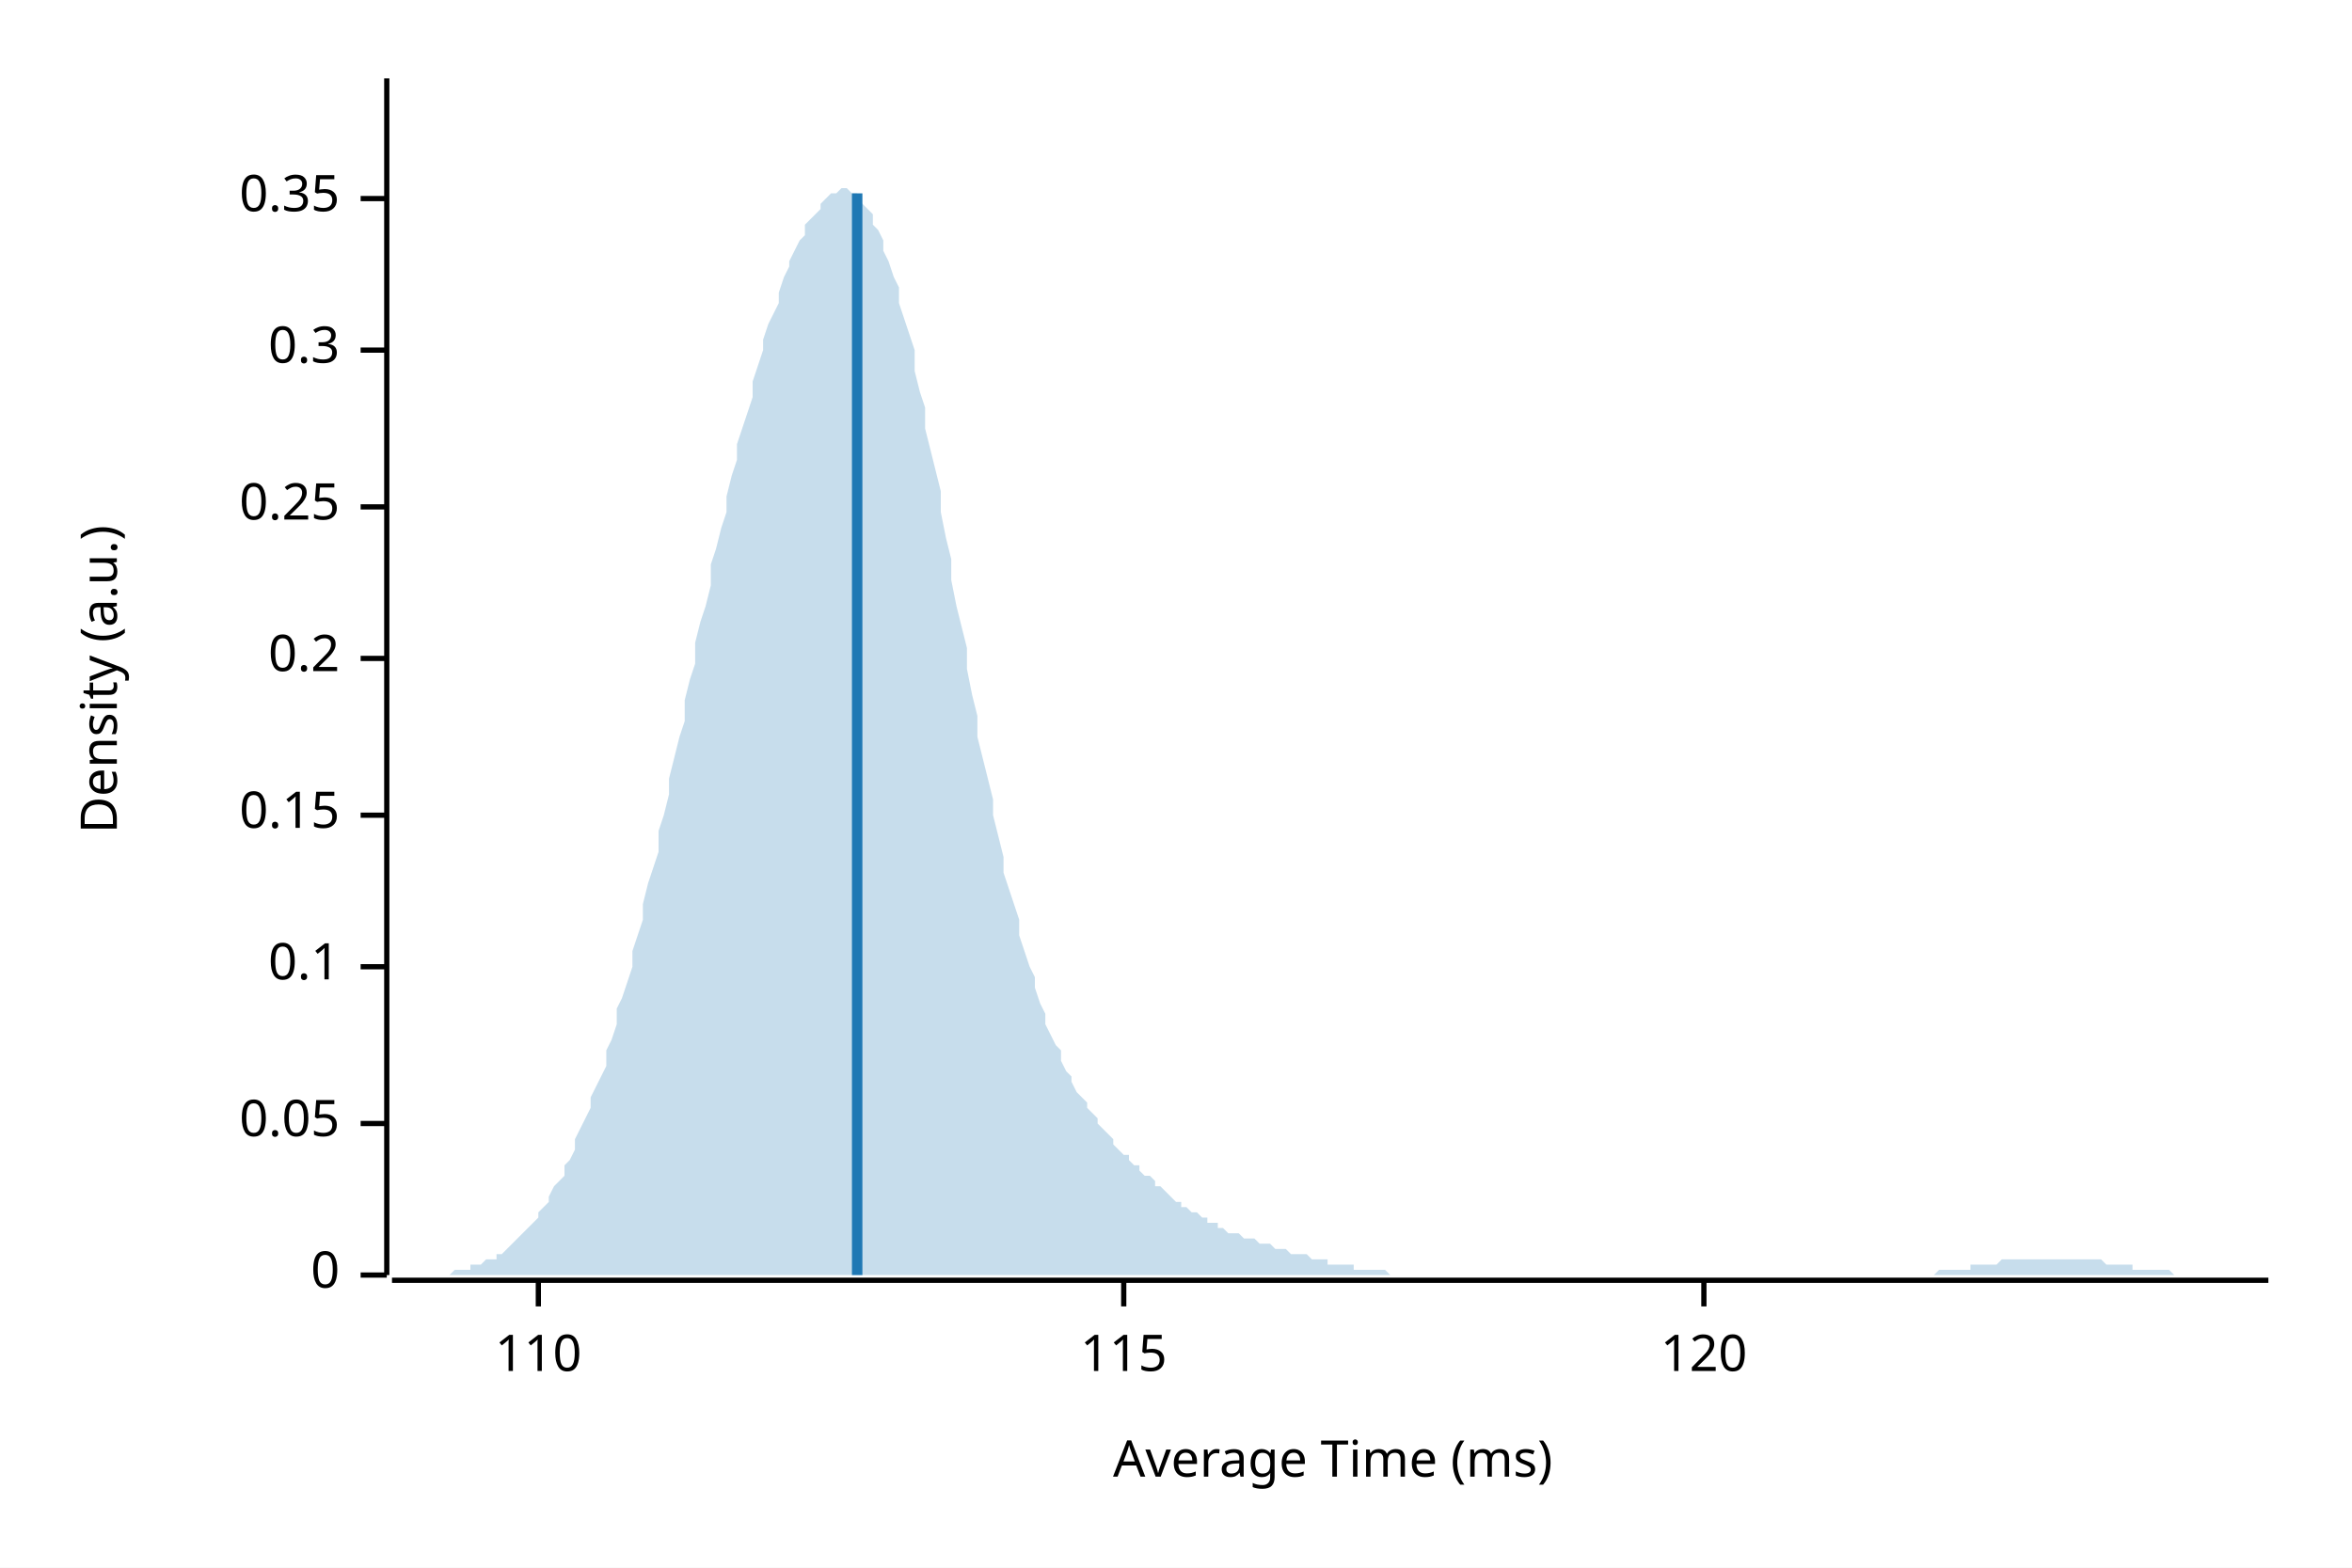
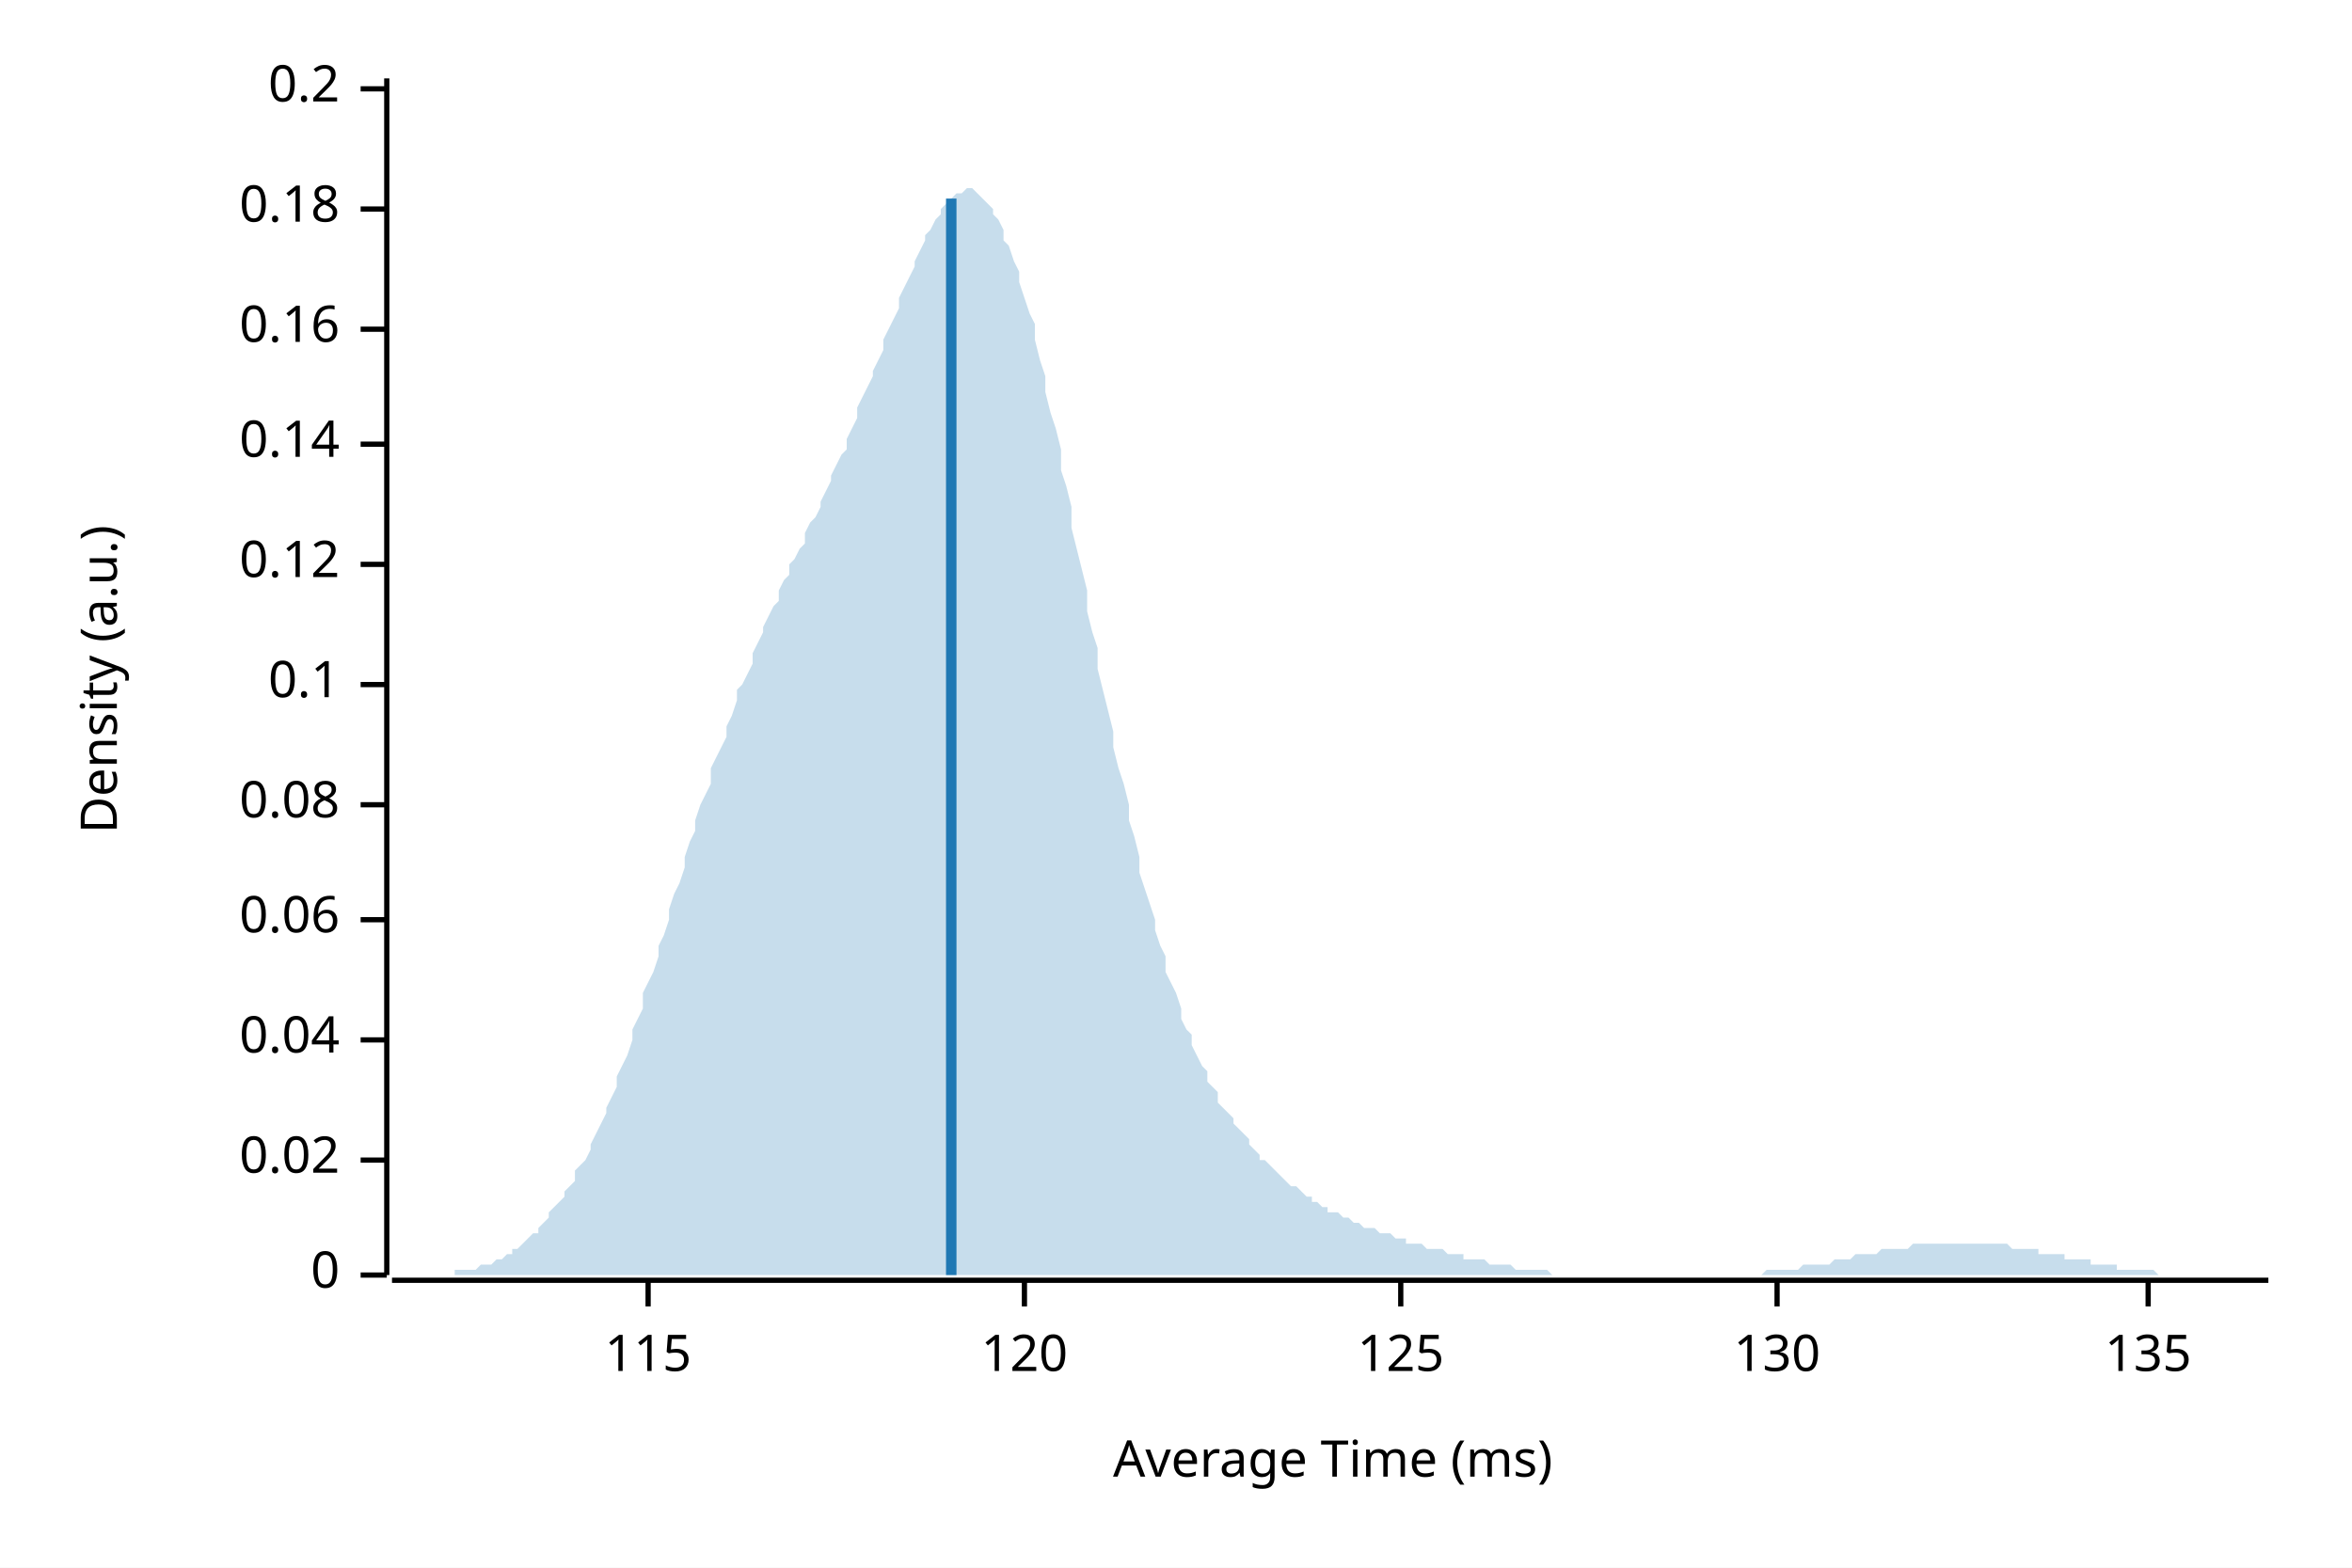
<svg xmlns="http://www.w3.org/2000/svg" width="450" height="300" viewBox="0 0 450 300">
  <rect width="100%" height="100%" fill="white" />
  <text x="15" y="130" dy="0.76em" text-anchor="middle" font-family="sans-serif" font-size="9.677" opacity="1" fill="#000000" transform="rotate(270, 15, 130)">
Density (a.u.)
</text>
  <text x="255" y="285" dy="-0.5ex" text-anchor="middle" font-family="sans-serif" font-size="9.677" opacity="1" fill="#000000">
Average Time (ms)
</text>
  <polyline fill="none" opacity="1" stroke="#000000" stroke-width="1" points="74,15 74,244 " />
  <text x="65" y="244" dy="0.5ex" text-anchor="end" font-family="sans-serif" font-size="9.677" opacity="1" fill="#000000">
0
</text>
  <polyline fill="none" opacity="1" stroke="#000000" stroke-width="1" points="69,244 74,244 " />
-   <text x="65" y="215" dy="0.5ex" text-anchor="end" font-family="sans-serif" font-size="9.677" opacity="1" fill="#000000">
- 0.05
+   <text x="65" y="222" dy="0.5ex" text-anchor="end" font-family="sans-serif" font-size="9.677" opacity="1" fill="#000000">
+ 0.02
</text>
-   <polyline fill="none" opacity="1" stroke="#000000" stroke-width="1" points="69,215 74,215 " />
-   <text x="65" y="185" dy="0.5ex" text-anchor="end" font-family="sans-serif" font-size="9.677" opacity="1" fill="#000000">
+   <polyline fill="none" opacity="1" stroke="#000000" stroke-width="1" points="69,222 74,222 " />
+   <text x="65" y="199" dy="0.5ex" text-anchor="end" font-family="sans-serif" font-size="9.677" opacity="1" fill="#000000">
+ 0.04
+ </text>
+   <polyline fill="none" opacity="1" stroke="#000000" stroke-width="1" points="69,199 74,199 " />
+   <text x="65" y="176" dy="0.5ex" text-anchor="end" font-family="sans-serif" font-size="9.677" opacity="1" fill="#000000">
+ 0.06
+ </text>
+   <polyline fill="none" opacity="1" stroke="#000000" stroke-width="1" points="69,176 74,176 " />
+   <text x="65" y="154" dy="0.5ex" text-anchor="end" font-family="sans-serif" font-size="9.677" opacity="1" fill="#000000">
+ 0.08
+ </text>
+   <polyline fill="none" opacity="1" stroke="#000000" stroke-width="1" points="69,154 74,154 " />
+   <text x="65" y="131" dy="0.5ex" text-anchor="end" font-family="sans-serif" font-size="9.677" opacity="1" fill="#000000">
0.1
</text>
-   <polyline fill="none" opacity="1" stroke="#000000" stroke-width="1" points="69,185 74,185 " />
-   <text x="65" y="156" dy="0.5ex" text-anchor="end" font-family="sans-serif" font-size="9.677" opacity="1" fill="#000000">
- 0.15
+   <polyline fill="none" opacity="1" stroke="#000000" stroke-width="1" points="69,131 74,131 " />
+   <text x="65" y="108" dy="0.5ex" text-anchor="end" font-family="sans-serif" font-size="9.677" opacity="1" fill="#000000">
+ 0.12
</text>
-   <polyline fill="none" opacity="1" stroke="#000000" stroke-width="1" points="69,156 74,156 " />
-   <text x="65" y="126" dy="0.5ex" text-anchor="end" font-family="sans-serif" font-size="9.677" opacity="1" fill="#000000">
+   <polyline fill="none" opacity="1" stroke="#000000" stroke-width="1" points="69,108 74,108 " />
+   <text x="65" y="85" dy="0.5ex" text-anchor="end" font-family="sans-serif" font-size="9.677" opacity="1" fill="#000000">
+ 0.14
+ </text>
+   <polyline fill="none" opacity="1" stroke="#000000" stroke-width="1" points="69,85 74,85 " />
+   <text x="65" y="63" dy="0.5ex" text-anchor="end" font-family="sans-serif" font-size="9.677" opacity="1" fill="#000000">
+ 0.16
+ </text>
+   <polyline fill="none" opacity="1" stroke="#000000" stroke-width="1" points="69,63 74,63 " />
+   <text x="65" y="40" dy="0.5ex" text-anchor="end" font-family="sans-serif" font-size="9.677" opacity="1" fill="#000000">
+ 0.18
+ </text>
+   <polyline fill="none" opacity="1" stroke="#000000" stroke-width="1" points="69,40 74,40 " />
+   <text x="65" y="17" dy="0.5ex" text-anchor="end" font-family="sans-serif" font-size="9.677" opacity="1" fill="#000000">
0.2
</text>
-   <polyline fill="none" opacity="1" stroke="#000000" stroke-width="1" points="69,126 74,126 " />
-   <text x="65" y="97" dy="0.5ex" text-anchor="end" font-family="sans-serif" font-size="9.677" opacity="1" fill="#000000">
- 0.25
- </text>
-   <polyline fill="none" opacity="1" stroke="#000000" stroke-width="1" points="69,97 74,97 " />
-   <text x="65" y="67" dy="0.5ex" text-anchor="end" font-family="sans-serif" font-size="9.677" opacity="1" fill="#000000">
- 0.3
- </text>
-   <polyline fill="none" opacity="1" stroke="#000000" stroke-width="1" points="69,67 74,67 " />
-   <text x="65" y="38" dy="0.5ex" text-anchor="end" font-family="sans-serif" font-size="9.677" opacity="1" fill="#000000">
- 0.35
- </text>
-   <polyline fill="none" opacity="1" stroke="#000000" stroke-width="1" points="69,38 74,38 " />
+   <polyline fill="none" opacity="1" stroke="#000000" stroke-width="1" points="69,17 74,17 " />
  <polyline fill="none" opacity="1" stroke="#000000" stroke-width="1" points="75,245 434,245 " />
-   <text x="103" y="255" dy="0.76em" text-anchor="middle" font-family="sans-serif" font-size="9.677" opacity="1" fill="#000000">
- 110
- </text>
-   <polyline fill="none" opacity="1" stroke="#000000" stroke-width="1" points="103,245 103,250 " />
-   <text x="215" y="255" dy="0.76em" text-anchor="middle" font-family="sans-serif" font-size="9.677" opacity="1" fill="#000000">
+   <text x="124" y="255" dy="0.76em" text-anchor="middle" font-family="sans-serif" font-size="9.677" opacity="1" fill="#000000">
115
</text>
-   <polyline fill="none" opacity="1" stroke="#000000" stroke-width="1" points="215,245 215,250 " />
-   <text x="326" y="255" dy="0.76em" text-anchor="middle" font-family="sans-serif" font-size="9.677" opacity="1" fill="#000000">
+   <polyline fill="none" opacity="1" stroke="#000000" stroke-width="1" points="124,245 124,250 " />
+   <text x="196" y="255" dy="0.76em" text-anchor="middle" font-family="sans-serif" font-size="9.677" opacity="1" fill="#000000">
120
</text>
-   <polyline fill="none" opacity="1" stroke="#000000" stroke-width="1" points="326,245 326,250 " />
-   <polygon opacity="0.25" fill="#1F78B4" points="75,244 75,244 76,244 77,244 77,244 78,244 79,244 80,244 80,244 81,244 82,244 82,244 83,244 84,244 85,244 85,244 86,244 87,243 87,243 88,243 89,243 90,243 90,242 91,242 92,242 92,242 93,241 94,241 95,241 95,240 96,240 97,239 98,238 98,238 99,237 100,236 100,236 101,235 102,234 103,233 103,232 104,231 105,230 105,229 106,227 107,226 108,225 108,223 109,222 110,220 110,218 111,216 112,214 113,212 113,210 114,208 115,206 116,204 116,201 117,199 118,196 118,193 119,191 120,188 121,185 121,182 122,179 123,176 123,173 124,169 125,166 126,163 126,159 127,156 128,152 128,149 129,145 130,141 131,138 131,134 132,130 133,127 133,123 134,119 135,116 136,112 136,108 137,105 138,101 139,98 139,95 140,91 141,88 141,85 142,82 143,79 144,76 144,73 145,70 146,67 146,65 147,62 148,60 149,58 149,56 150,53 151,51 151,50 152,48 153,46 154,45 154,43 155,42 156,41 157,40 157,39 158,38 159,37 159,37 160,37 161,36 162,36 162,36 163,37 164,37 164,38 165,39 166,40 167,41 167,43 168,44 169,46 169,48 170,50 171,53 172,55 172,58 173,61 174,64 175,67 175,71 176,75 177,78 177,82 178,86 179,90 180,94 180,98 181,103 182,107 182,111 183,116 184,120 185,124 185,128 186,133 187,137 187,141 188,145 189,149 190,153 190,156 191,160 192,164 192,167 193,170 194,173 195,176 195,179 196,182 197,185 198,187 198,189 199,192 200,194 200,196 201,198 202,200 203,201 203,203 204,205 205,206 205,207 206,209 207,210 208,211 208,212 209,213 210,214 210,215 211,216 212,217 213,218 213,219 214,220 215,221 216,221 216,222 217,223 218,223 218,224 219,225 220,225 221,226 221,227 222,227 223,228 223,228 224,229 225,230 226,230 226,231 227,231 228,232 228,232 229,232 230,233 231,233 231,234 232,234 233,234 233,235 234,235 235,236 236,236 236,236 237,236 238,237 239,237 239,237 240,237 241,238 241,238 242,238 243,238 244,239 244,239 245,239 246,239 246,239 247,240 248,240 249,240 249,240 250,240 251,241 251,241 252,241 253,241 254,241 254,242 255,242 256,242 257,242 257,242 258,242 259,242 259,243 260,243 261,243 262,243 262,243 263,243 264,243 264,243 265,243 266,244 267,244 267,244 268,244 269,244 269,244 270,244 271,244 272,244 272,244 273,244 274,244 275,244 275,244 276,244 277,244 277,244 278,244 279,244 280,244 280,244 281,244 282,244 282,244 283,244 284,244 285,244 285,244 286,244 287,244 287,244 288,244 289,244 290,244 290,244 291,244 292,244 292,244 293,244 294,244 295,244 295,244 296,244 297,244 298,244 298,244 299,244 300,244 300,244 301,244 302,244 303,244 303,244 304,244 305,244 305,244 306,244 307,244 308,244 308,244 309,244 310,244 310,244 311,244 312,244 313,244 313,244 314,244 315,244 316,244 316,244 317,244 318,244 318,244 319,244 320,244 321,244 321,244 322,244 323,244 323,244 324,244 325,244 326,244 326,244 327,244 328,244 328,244 329,244 330,244 331,244 331,244 332,244 333,244 333,244 334,244 335,244 336,244 336,244 337,244 338,244 339,244 339,244 340,244 341,244 341,244 342,244 343,244 344,244 344,244 345,244 346,244 346,244 347,244 348,244 349,244 349,244 350,244 351,244 351,244 352,244 353,244 354,244 354,244 355,244 356,244 357,244 357,244 358,244 359,244 359,244 360,244 361,244 362,244 362,244 363,244 364,244 364,244 365,244 366,244 367,244 367,244 368,244 369,244 369,244 370,244 371,243 372,243 372,243 373,243 374,243 375,243 375,243 376,243 377,243 377,242 378,242 379,242 380,242 380,242 381,242 382,242 382,242 383,241 384,241 385,241 385,241 386,241 387,241 387,241 388,241 389,241 390,241 390,241 391,241 392,241 392,241 393,241 394,241 395,241 395,241 396,241 397,241 398,241 398,241 399,241 400,241 400,241 401,241 402,241 403,242 403,242 404,242 405,242 405,242 406,242 407,242 408,242 408,243 409,243 410,243 410,243 411,243 412,243 413,243 413,243 414,243 415,243 416,244 416,244 417,244 418,244 418,244 419,244 420,244 421,244 421,244 422,244 423,244 423,244 424,244 425,244 426,244 426,244 427,244 428,244 428,244 429,244 430,244 431,244 431,244 432,244 433,244 434,244 434,244 75,244 " />
-   <polyline fill="none" opacity="1" stroke="#1F78B4" stroke-width="2" points="164,244 164,37 " />
+   <polyline fill="none" opacity="1" stroke="#000000" stroke-width="1" points="196,245 196,250 " />
+   <text x="268" y="255" dy="0.76em" text-anchor="middle" font-family="sans-serif" font-size="9.677" opacity="1" fill="#000000">
+ 125
+ </text>
+   <polyline fill="none" opacity="1" stroke="#000000" stroke-width="1" points="268,245 268,250 " />
+   <text x="340" y="255" dy="0.76em" text-anchor="middle" font-family="sans-serif" font-size="9.677" opacity="1" fill="#000000">
+ 130
+ </text>
+   <polyline fill="none" opacity="1" stroke="#000000" stroke-width="1" points="340,245 340,250 " />
+   <text x="411" y="255" dy="0.76em" text-anchor="middle" font-family="sans-serif" font-size="9.677" opacity="1" fill="#000000">
+ 135
+ </text>
+   <polyline fill="none" opacity="1" stroke="#000000" stroke-width="1" points="411,245 411,250 " />
+   <polygon opacity="0.25" fill="#1F78B4" points="75,244 75,244 76,244 77,244 77,244 78,244 79,244 80,244 80,244 81,244 82,244 82,244 83,244 84,244 85,244 85,244 86,244 87,244 87,243 88,243 89,243 90,243 90,243 91,243 92,242 92,242 93,242 94,242 95,241 95,241 96,241 97,240 98,240 98,239 99,239 100,238 100,238 101,237 102,236 103,236 103,235 104,234 105,233 105,232 106,231 107,230 108,229 108,228 109,227 110,226 110,224 111,223 112,222 113,220 113,219 114,217 115,215 116,213 116,212 117,210 118,208 118,206 119,204 120,202 121,199 121,197 122,195 123,193 123,190 124,188 125,186 126,183 126,181 127,179 128,176 128,174 129,171 130,169 131,166 131,164 132,161 133,159 133,157 134,154 135,152 136,150 136,147 137,145 138,143 139,141 139,139 140,137 141,134 141,132 142,131 143,129 144,127 144,125 145,123 146,121 146,120 147,118 148,116 149,115 149,113 150,111 151,110 151,108 152,107 153,105 154,104 154,102 155,100 156,99 157,97 157,96 158,94 159,92 159,91 160,89 161,87 162,86 162,84 163,82 164,80 164,78 165,76 166,74 167,72 167,71 168,69 169,67 169,65 170,63 171,61 172,59 172,57 173,55 174,53 175,51 175,50 176,48 177,46 177,45 178,44 179,42 180,41 180,40 181,39 182,38 182,38 183,37 184,37 185,36 185,36 186,36 187,37 187,37 188,38 189,39 190,40 190,41 191,42 192,44 192,46 193,47 194,50 195,52 195,54 196,57 197,60 198,62 198,65 199,69 200,72 200,75 201,79 202,82 203,86 203,90 204,93 205,97 205,101 206,105 207,109 208,113 208,117 209,121 210,124 210,128 211,132 212,136 213,140 213,143 214,147 215,150 216,154 216,157 217,160 218,164 218,167 219,170 220,173 221,176 221,178 222,181 223,183 223,186 224,188 225,190 226,193 226,195 227,197 228,198 228,200 229,202 230,204 231,205 231,207 232,208 233,209 233,211 234,212 235,213 236,214 236,215 237,216 238,217 239,218 239,219 240,220 241,221 241,222 242,222 243,223 244,224 244,224 245,225 246,226 246,226 247,227 248,227 249,228 249,228 250,229 251,229 251,230 252,230 253,231 254,231 254,232 255,232 256,232 257,233 257,233 258,233 259,234 259,234 260,234 261,235 262,235 262,235 263,235 264,236 264,236 265,236 266,236 267,237 267,237 268,237 269,237 269,238 270,238 271,238 272,238 272,238 273,239 274,239 275,239 275,239 276,239 277,240 277,240 278,240 279,240 280,240 280,241 281,241 282,241 282,241 283,241 284,241 285,242 285,242 286,242 287,242 287,242 288,242 289,242 290,243 290,243 291,243 292,243 292,243 293,243 294,243 295,243 295,243 296,243 297,244 298,244 298,244 299,244 300,244 300,244 301,244 302,244 303,244 303,244 304,244 305,244 305,244 306,244 307,244 308,244 308,244 309,244 310,244 310,244 311,244 312,244 313,244 313,244 314,244 315,244 316,244 316,244 317,244 318,244 318,244 319,244 320,244 321,244 321,244 322,244 323,244 323,244 324,244 325,244 326,244 326,244 327,244 328,244 328,244 329,244 330,244 331,244 331,244 332,244 333,244 333,244 334,244 335,244 336,244 336,244 337,244 338,243 339,243 339,243 340,243 341,243 341,243 342,243 343,243 344,243 344,243 345,242 346,242 346,242 347,242 348,242 349,242 349,242 350,242 351,241 351,241 352,241 353,241 354,241 354,241 355,240 356,240 357,240 357,240 358,240 359,240 359,240 360,239 361,239 362,239 362,239 363,239 364,239 364,239 365,239 366,238 367,238 367,238 368,238 369,238 369,238 370,238 371,238 372,238 372,238 373,238 374,238 375,238 375,238 376,238 377,238 377,238 378,238 379,238 380,238 380,238 381,238 382,238 382,238 383,238 384,238 385,239 385,239 386,239 387,239 387,239 388,239 389,239 390,239 390,240 391,240 392,240 392,240 393,240 394,240 395,240 395,241 396,241 397,241 398,241 398,241 399,241 400,241 400,242 401,242 402,242 403,242 403,242 404,242 405,242 405,243 406,243 407,243 408,243 408,243 409,243 410,243 410,243 411,243 412,243 413,244 413,244 414,244 415,244 416,244 416,244 417,244 418,244 418,244 419,244 420,244 421,244 421,244 422,244 423,244 423,244 424,244 425,244 426,244 426,244 427,244 428,244 428,244 429,244 430,244 431,244 431,244 432,244 433,244 434,244 434,244 75,244 " />
+   <polyline fill="none" opacity="1" stroke="#1F78B4" stroke-width="2" points="182,244 182,38 " />
</svg>
